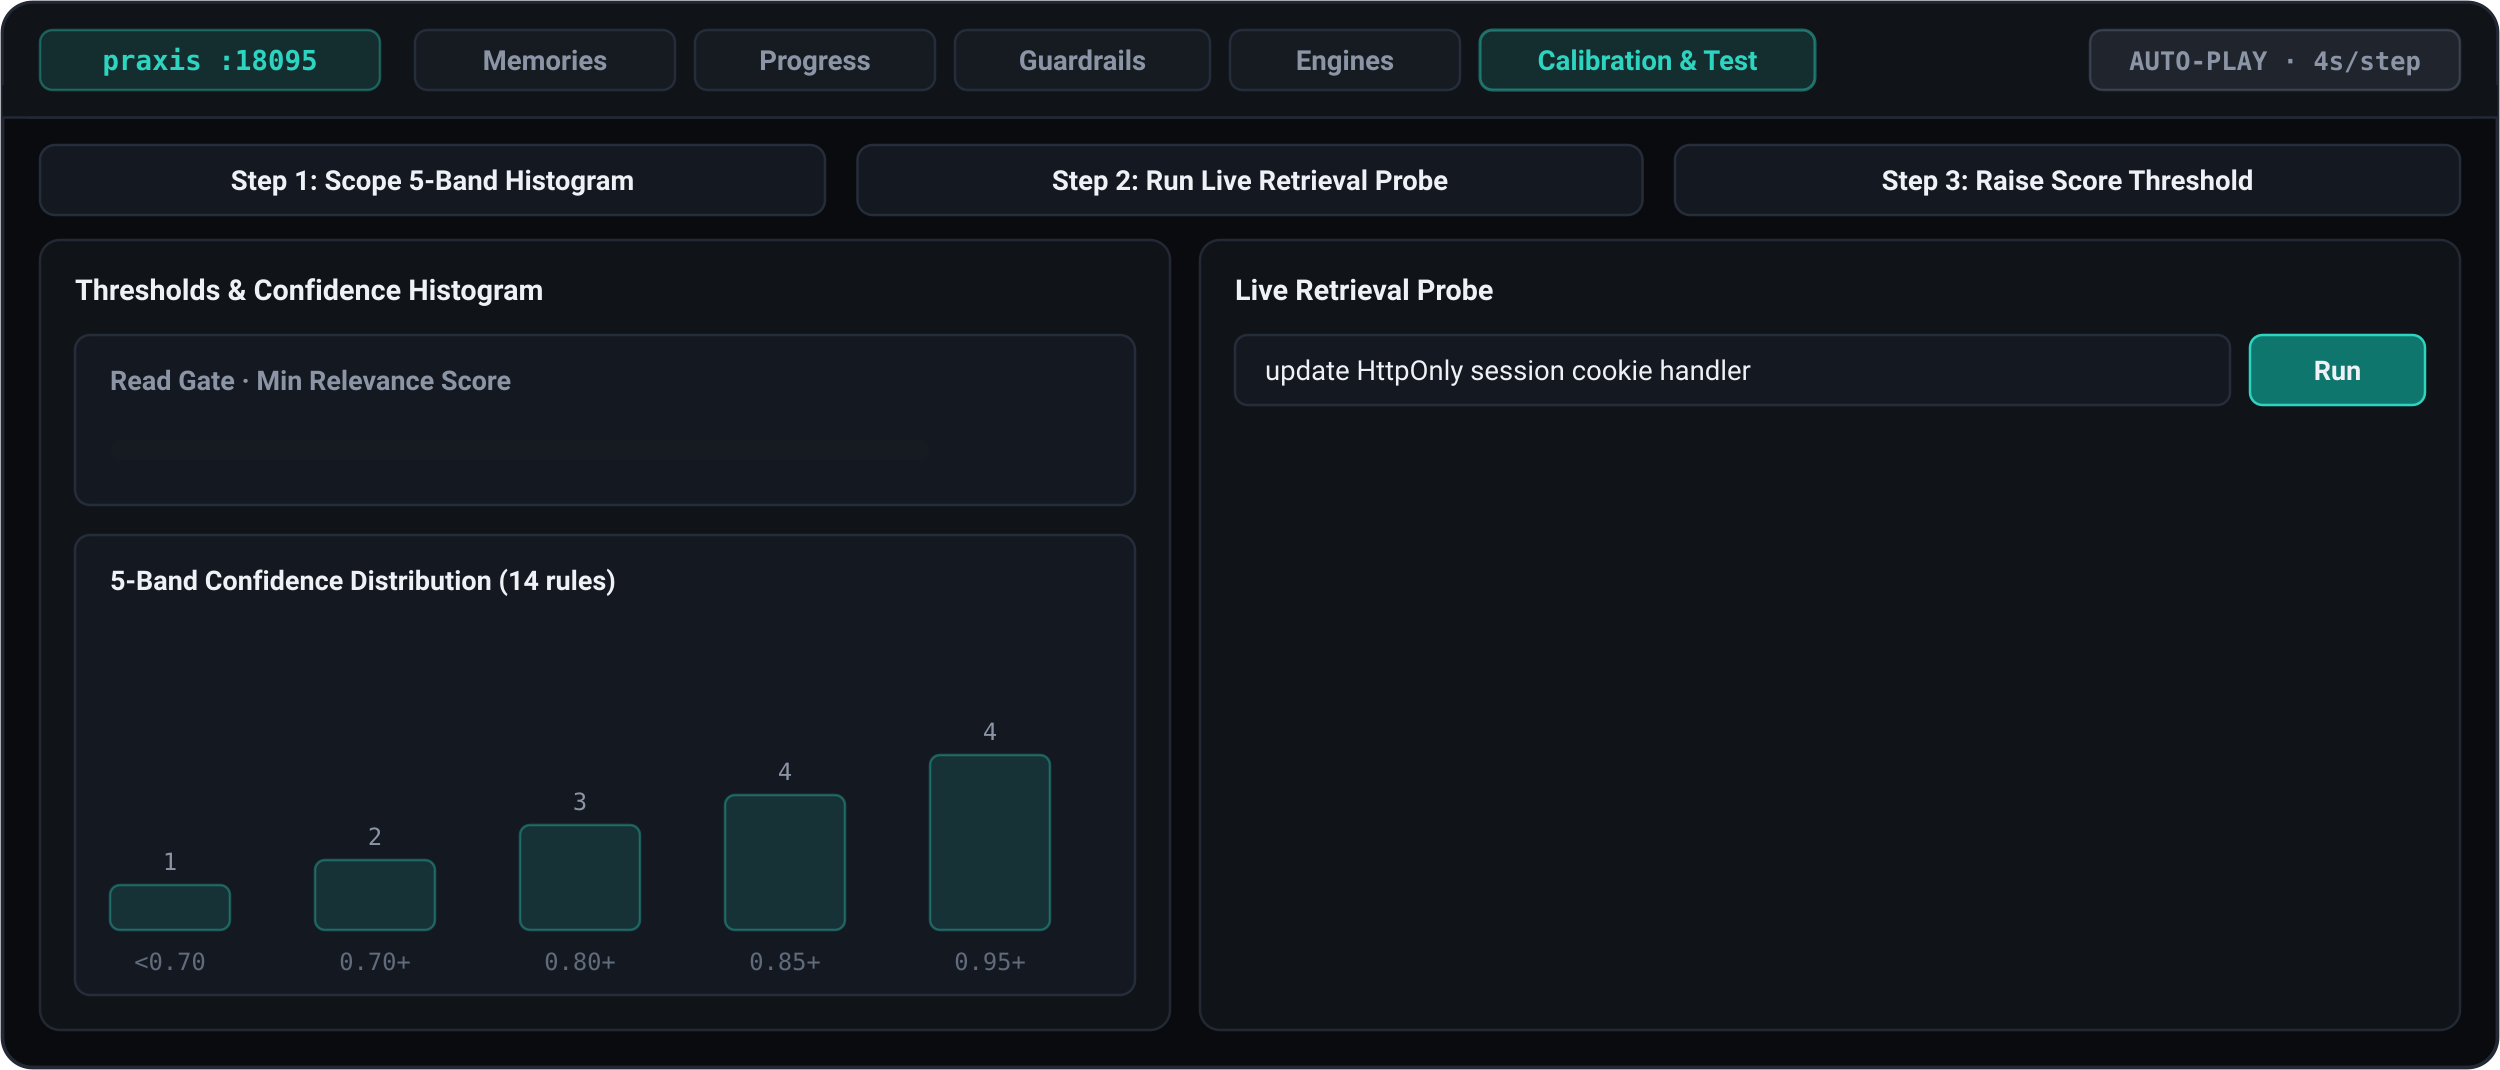
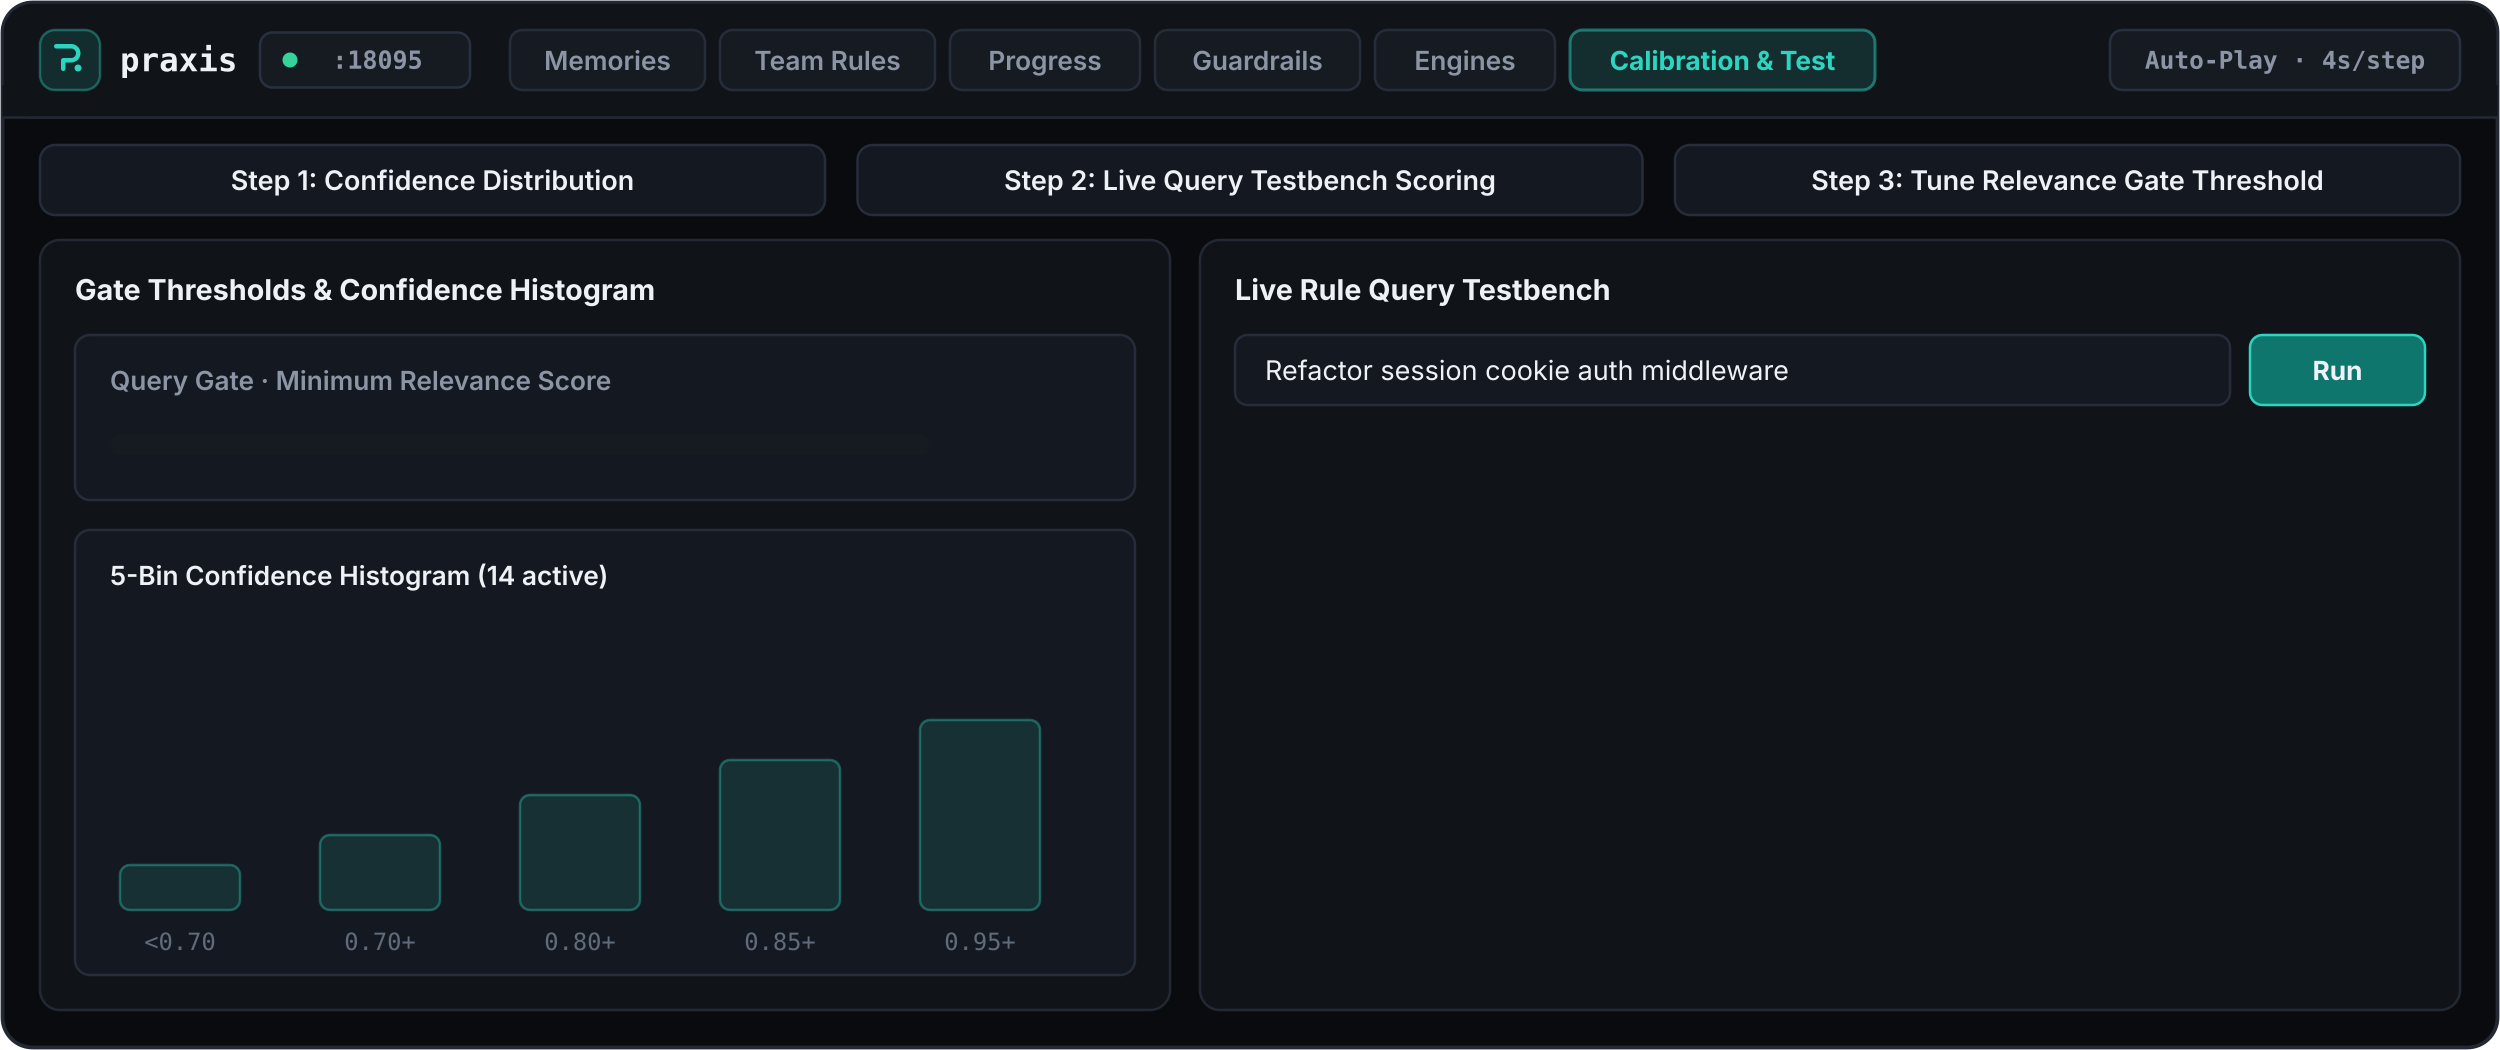
- <svg xmlns="http://www.w3.org/2000/svg" viewBox="0 0 1000 428" width="100%" height="100%" role="img" aria-label="Praxis Console Tab 5 Calibration and Test Simulation">
+ <svg xmlns="http://www.w3.org/2000/svg" viewBox="0 0 1000 420" width="100%" height="100%" role="img" aria-label="Web Console Calibration &amp; Test Tab Simulation">
  <style>
    .outer { fill: #090b0e; stroke: #222934; stroke-width: 1.5; }
    .topbar { fill: #101318; stroke: #222934; stroke-width: 1; }
    .card { fill: #101318; stroke: #222934; stroke-width: 1; }
    .sub { fill: #141820; stroke: #252d3a; stroke-width: 1; }
-     .sub-hi { fill: rgba(45, 212, 191, 0.10); stroke: rgba(45, 212, 191, 0.36); stroke-width: 1.2; }
-     .sub-ok { fill: rgba(16, 185, 129, 0.10); stroke: rgba(16, 185, 129, 0.45); stroke-width: 1.2; }
-     .sub-warn { fill: rgba(245, 158, 11, 0.10); stroke: rgba(245, 158, 11, 0.45); stroke-width: 1.2; }
-     .sub-err { fill: rgba(239, 68, 68, 0.10); stroke: rgba(239, 68, 68, 0.48); stroke-width: 1.2; }
+     .sub-hi { fill: rgba(45, 212, 191, 0.10); stroke: rgba(45, 212, 191, 0.42); stroke-width: 1.2; }
+     .sub-ok { fill: rgba(52, 211, 153, 0.10); stroke: rgba(52, 211, 153, 0.42); stroke-width: 1.2; }
+     .sub-warn { fill: rgba(251, 191, 36, 0.10); stroke: rgba(251, 191, 36, 0.42); stroke-width: 1.2; }
+     .sub-err { fill: rgba(248, 113, 113, 0.10); stroke: rgba(248, 113, 113, 0.45); stroke-width: 1.2; }
+     .nav-shell { fill: #101318; stroke: #222934; stroke-width: 1; }
    .pill-idle { fill: #161b22; stroke: #252d3a; stroke-width: 1; }
-     .pill-act { fill: rgba(45, 212, 191, 0.14); stroke: rgba(45, 212, 191, 0.46); stroke-width: 1.2; }
-     .b-ok { fill: rgba(16, 185, 129, 0.16); stroke: rgba(16, 185, 129, 0.45); stroke-width: 1; }
-     .b-err { fill: rgba(239, 68, 68, 0.16); stroke: rgba(239, 68, 68, 0.45); stroke-width: 1; }
-     .b-warn { fill: rgba(245, 158, 11, 0.16); stroke: rgba(245, 158, 11, 0.45); stroke-width: 1; }
-     .b-info { fill: rgba(45, 212, 191, 0.14); stroke: rgba(45, 212, 191, 0.36); stroke-width: 1; }
-     .b-mut { fill: rgba(100, 116, 139, 0.18); stroke: rgba(100, 116, 139, 0.4); stroke-width: 1; }
-     .sans { font-family: -apple-system, BlinkMacSystemFont, "Segoe UI", "Apple SD Gothic Neo", "Noto Sans KR", "Malgun Gothic", Roboto, sans-serif; }
+     .pill-act { fill: rgba(45, 212, 191, 0.14); stroke: rgba(45, 212, 191, 0.48); stroke-width: 1.2; }
+     .b-ok { fill: rgba(52, 211, 153, 0.14); stroke: rgba(52, 211, 153, 0.42); stroke-width: 1; }
+     .b-err { fill: rgba(248, 113, 113, 0.14); stroke: rgba(248, 113, 113, 0.42); stroke-width: 1; }
+     .b-warn { fill: rgba(251, 191, 36, 0.14); stroke: rgba(251, 191, 36, 0.42); stroke-width: 1; }
+     .b-info { fill: rgba(45, 212, 191, 0.13); stroke: rgba(45, 212, 191, 0.38); stroke-width: 1; }
+     .b-mut { fill: #161b22; stroke: #283140; stroke-width: 1; }
+     .sans { font-family: "Inter", "Pretendard", -apple-system, BlinkMacSystemFont, "Segoe UI", "Apple SD Gothic Neo", "Noto Sans KR", sans-serif; }
    .mono { font-family: "JetBrains Mono", "SF Mono", Menlo, Consolas, monospace; }
    .t-pri { fill: #eef2f6; }
    .t-sec { fill: #8b95a5; }
    .t-mut { fill: #606b7b; }
    .t-acc { fill: #2dd4bf; }
    .t-ok { fill: #34d399; }
    .t-warn { fill: #fbbf24; }
    .t-err { fill: #f87171; }
    .btn-pri { fill: #0f766e; stroke: #2dd4bf; stroke-width: 1; }
- 
-     /* 12s loop across 3 frames (4s per frame) */
    .f1, .f2, .f3 { opacity: 0; }
    .f1 { animation: loop1 12s infinite; }
    .f2 { animation: loop2 12s infinite; }
    .f3 { animation: loop3 12s infinite; }
    @keyframes loop1 { 0%, 31% { opacity: 1; } 34%, 100% { opacity: 0; } }
    @keyframes loop2 { 0%, 32% { opacity: 0; } 34%, 65% { opacity: 1; } 68%, 100% { opacity: 0; } }
    @keyframes loop3 { 0%, 66% { opacity: 0; } 68%, 98% { opacity: 1; } 100% { opacity: 0; } }
-   </style>
-   <rect class="outer" x="1" y="1" width="998" height="426" rx="12" />
+ </style>
+   <rect class="outer" x="1" y="1" width="998" height="418" rx="12" />
  <rect class="topbar" x="1" y="1" width="998" height="46" rx="12" />
  <rect x="1" y="34" width="998" height="13" fill="#101318" />
  <line x1="1" y1="47" x2="999" y2="47" stroke="#222934" stroke-width="1" />
-   <rect class="b-info" x="16" y="12" width="136" height="24" rx="5" />
-   <text x="84" y="28" text-anchor="middle" class="mono t-acc" font-size="11" font-weight="700">praxis :18095</text>
-   <rect class="pill-idle" x="166" y="12" width="104" height="24" rx="5" />
-   <text x="218.0" y="28" text-anchor="middle" class="sans t-sec" font-size="11" font-weight="600">Memories</text>
-   <rect class="pill-idle" x="278" y="12" width="96" height="24" rx="5" />
-   <text x="326.0" y="28" text-anchor="middle" class="sans t-sec" font-size="11" font-weight="600">Progress</text>
-   <rect class="pill-idle" x="382" y="12" width="102" height="24" rx="5" />
-   <text x="433.0" y="28" text-anchor="middle" class="sans t-sec" font-size="11" font-weight="600">Guardrails</text>
-   <rect class="pill-idle" x="492" y="12" width="92" height="24" rx="5" />
-   <text x="538.0" y="28" text-anchor="middle" class="sans t-sec" font-size="11" font-weight="600">Engines</text>
-   <rect class="pill-act" x="592" y="12" width="134" height="24" rx="5" />
-   <text x="659.0" y="28" text-anchor="middle" class="sans t-acc" font-size="11" font-weight="700">Calibration &amp; Test</text>
-   <rect class="b-mut" x="836" y="12" width="148" height="24" rx="5" />
-   <text x="910" y="28" text-anchor="middle" class="mono t-sec" font-size="10.2" font-weight="600">AUTO-PLAY · 4s/step</text>
+   <rect class="b-info" x="16" y="12" width="24" height="24" rx="6" />
+   <path d="M22.5 18.5h6a2.8 2.8 0 0 1 0 5.6h-3.2v3.4" fill="none" stroke="#2dd4bf" stroke-width="1.8" stroke-linecap="round" stroke-linejoin="round" />
+   <circle cx="31.2" cy="27.2" r="1.4" fill="#2dd4bf" />
+   <text x="48" y="28.5" class="mono t-pri" font-size="13" font-weight="700">praxis</text>
+   <rect class="b-mut" x="104" y="13" width="84" height="22" rx="5" />
+   <circle cx="116" cy="24" r="3" fill="#34d399" />
+   <text x="151" y="27.5" text-anchor="middle" class="mono t-sec" font-size="10" font-weight="600">:18095</text>
+   <rect class="pill-idle" x="204" y="12" width="78" height="24" rx="5" />
+   <text x="243.0" y="28" text-anchor="middle" class="sans t-sec" font-size="10.5" font-weight="600">Memories</text>
+   <rect class="pill-idle" x="288" y="12" width="86" height="24" rx="5" />
+   <text x="331.0" y="28" text-anchor="middle" class="sans t-sec" font-size="10.5" font-weight="600">Team Rules</text>
+   <rect class="pill-idle" x="380" y="12" width="76" height="24" rx="5" />
+   <text x="418.0" y="28" text-anchor="middle" class="sans t-sec" font-size="10.5" font-weight="600">Progress</text>
+   <rect class="pill-idle" x="462" y="12" width="82" height="24" rx="5" />
+   <text x="503.0" y="28" text-anchor="middle" class="sans t-sec" font-size="10.5" font-weight="600">Guardrails</text>
+   <rect class="pill-idle" x="550" y="12" width="72" height="24" rx="5" />
+   <text x="586.0" y="28" text-anchor="middle" class="sans t-sec" font-size="10.5" font-weight="600">Engines</text>
+   <rect class="pill-act" x="628" y="12" width="122" height="24" rx="5" />
+   <text x="689.0" y="28" text-anchor="middle" class="sans t-acc" font-size="10.5" font-weight="700">Calibration &amp; Test</text>
+   <rect class="b-mut" x="844" y="12" width="140" height="24" rx="5" />
+   <text x="914" y="27.5" text-anchor="middle" class="mono t-sec" font-size="9.8" font-weight="600">Auto-Play · 4s/step</text>
  <rect class="sub" x="16" y="58" width="314" height="28" rx="6" />
  <g class="f1">
    <rect class="sub-hi" x="16" y="58" width="314" height="28" rx="6" />
  </g>
-   <text x="173" y="76" text-anchor="middle" class="sans t-pri" font-size="11" font-weight="600">Step 1: Scope 5-Band Histogram</text>
+   <text x="173" y="76" text-anchor="middle" class="sans t-pri" font-size="10.8" font-weight="600">Step 1: Confidence Distribution</text>
  <rect class="sub" x="343" y="58" width="314" height="28" rx="6" />
  <g class="f2">
    <rect class="sub-hi" x="343" y="58" width="314" height="28" rx="6" />
  </g>
-   <text x="500" y="76" text-anchor="middle" class="sans t-pri" font-size="11" font-weight="600">Step 2: Run Live Retrieval Probe</text>
+   <text x="500" y="76" text-anchor="middle" class="sans t-pri" font-size="10.8" font-weight="600">Step 2: Live Query Testbench Scoring</text>
  <rect class="sub" x="670" y="58" width="314" height="28" rx="6" />
  <g class="f3">
    <rect class="sub-hi" x="670" y="58" width="314" height="28" rx="6" />
  </g>
-   <text x="827" y="76" text-anchor="middle" class="sans t-pri" font-size="11" font-weight="600">Step 3: Raise Score Threshold</text>
-   <rect class="card" x="16" y="96" width="452" height="316" rx="8" />
-   <text x="30" y="120" class="sans t-pri" font-size="11.5" font-weight="700">Thresholds &amp; Confidence Histogram</text>
-   <rect class="sub" x="30" y="134" width="424" height="68" rx="6" />
-   <text x="44" y="156" class="sans t-sec" font-size="10.8" font-weight="600">Read Gate · Min Relevance Score</text>
-   <rect x="44" y="176" width="328" height="8" rx="4" fill="#161b22" />
+   <text x="827" y="76" text-anchor="middle" class="sans t-pri" font-size="10.8" font-weight="600">Step 3: Tune Relevance Gate Threshold</text>
+   <rect class="card" x="16" y="96" width="452" height="308" rx="8" />
+   <text x="30" y="120" class="sans t-pri" font-size="11.5" font-weight="700">Gate Thresholds &amp; Confidence Histogram</text>
+   <rect class="sub" x="30" y="134" width="424" height="66" rx="6" />
+   <text x="44" y="156" class="sans t-sec" font-size="10.5" font-weight="600">Query Gate · Minimum Relevance Score</text>
+   <rect x="44" y="174" width="328" height="8" rx="4" fill="#161b22" />
  <g class="f1">
-     <rect x="44" y="176" width="180" height="8" rx="4" fill="#2dd4bf" />
-     <circle cx="224" cy="180" r="7" fill="#eef2f6" stroke="#2dd4bf" stroke-width="2" />
-     <text x="412" y="184" text-anchor="middle" class="mono t-acc" font-size="13" font-weight="700">3.2</text>
+     <rect x="44" y="174" width="180" height="8" rx="4" fill="#2dd4bf" />
+     <circle cx="224" cy="178" r="7" fill="#eef2f6" stroke="#2dd4bf" stroke-width="2" />
+     <text x="412" y="182" text-anchor="middle" class="mono t-acc" font-size="13" font-weight="700">3.2</text>
  </g>
  <g class="f2">
-     <rect x="44" y="176" width="180" height="8" rx="4" fill="#2dd4bf" />
-     <circle cx="224" cy="180" r="7" fill="#eef2f6" stroke="#2dd4bf" stroke-width="2" />
-     <text x="412" y="184" text-anchor="middle" class="mono t-acc" font-size="13" font-weight="700">3.2</text>
+     <rect x="44" y="174" width="180" height="8" rx="4" fill="#2dd4bf" />
+     <circle cx="224" cy="178" r="7" fill="#eef2f6" stroke="#2dd4bf" stroke-width="2" />
+     <text x="412" y="182" text-anchor="middle" class="mono t-acc" font-size="13" font-weight="700">3.2</text>
  </g>
  <g class="f3">
-     <rect x="44" y="176" width="248" height="8" rx="4" fill="#fbbf24" />
-     <circle cx="292" cy="180" r="7" fill="#eef2f6" stroke="#fbbf24" stroke-width="2" />
-     <text x="412" y="184" text-anchor="middle" class="mono t-warn" font-size="13" font-weight="700">3.8</text>
+     <rect x="44" y="174" width="248" height="8" rx="4" fill="#fbbf24" />
+     <circle cx="292" cy="178" r="7" fill="#eef2f6" stroke="#fbbf24" stroke-width="2" />
+     <text x="412" y="182" text-anchor="middle" class="mono t-warn" font-size="13" font-weight="700">3.8</text>
  </g>
-   <rect class="sub" x="30" y="214" width="424" height="184" rx="6" />
-   <text x="44" y="236" class="sans t-pri" font-size="10.8" font-weight="600">5-Band Confidence Distribution (14 rules)</text>
-   <text x="68" y="348" text-anchor="middle" class="mono t-sec" font-size="9.5">1</text>
-   <rect class="b-info" x="44" y="354" width="48" height="18" rx="4" />
-   <text x="68" y="388" text-anchor="middle" class="mono t-mut" font-size="9.5">&lt;0.70</text>
-   <text x="150" y="338" text-anchor="middle" class="mono t-sec" font-size="9.5">2</text>
-   <rect class="b-info" x="126" y="344" width="48" height="28" rx="4" />
-   <text x="150" y="388" text-anchor="middle" class="mono t-mut" font-size="9.5">0.70+</text>
-   <text x="232" y="324" text-anchor="middle" class="mono t-sec" font-size="9.5">3</text>
-   <rect class="b-info" x="208" y="330" width="48" height="42" rx="4" />
-   <text x="232" y="388" text-anchor="middle" class="mono t-mut" font-size="9.5">0.80+</text>
-   <text x="314" y="312" text-anchor="middle" class="mono t-sec" font-size="9.5">4</text>
-   <rect class="b-info" x="290" y="318" width="48" height="54" rx="4" />
-   <text x="314" y="388" text-anchor="middle" class="mono t-mut" font-size="9.5">0.85+</text>
-   <text x="396" y="296" text-anchor="middle" class="mono t-sec" font-size="9.5">4</text>
-   <rect class="b-info" x="372" y="302" width="48" height="70" rx="4" />
-   <text x="396" y="388" text-anchor="middle" class="mono t-mut" font-size="9.5">0.95+</text>
-   <rect class="card" x="480" y="96" width="504" height="316" rx="8" />
-   <text x="494" y="120" class="sans t-pri" font-size="11.5" font-weight="700">Live Retrieval Probe</text>
+   <rect class="sub" x="30" y="212" width="424" height="178" rx="6" />
+   <text x="44" y="234" class="sans t-pri" font-size="10.5" font-weight="600">5-Bin Confidence Histogram (14 active)</text>
+   <rect class="b-info" x="48" y="346" width="48" height="18" rx="4" />
+   <text x="72" y="380" text-anchor="middle" class="mono t-mut" font-size="9.5">&lt;0.70</text>
+   <rect class="b-info" x="128" y="334" width="48" height="30" rx="4" />
+   <text x="152" y="380" text-anchor="middle" class="mono t-mut" font-size="9.5">0.70+</text>
+   <rect class="b-info" x="208" y="318" width="48" height="46" rx="4" />
+   <text x="232" y="380" text-anchor="middle" class="mono t-mut" font-size="9.5">0.80+</text>
+   <rect class="b-info" x="288" y="304" width="48" height="60" rx="4" />
+   <text x="312" y="380" text-anchor="middle" class="mono t-mut" font-size="9.5">0.85+</text>
+   <rect class="b-info" x="368" y="288" width="48" height="76" rx="4" />
+   <text x="392" y="380" text-anchor="middle" class="mono t-mut" font-size="9.5">0.95+</text>
+   <rect class="card" x="480" y="96" width="504" height="308" rx="8" />
+   <text x="494" y="120" class="sans t-pri" font-size="11.5" font-weight="700">Live Rule Query Testbench</text>
  <rect class="sub" x="494" y="134" width="398" height="28" rx="5" />
-   <text x="506" y="152" class="sans t-pri" font-size="11">update HttpOnly session cookie handler</text>
+   <text x="506" y="152" class="sans t-pri" font-size="10.8">Refactor session cookie auth middleware</text>
  <rect class="btn-pri" x="900" y="134" width="70" height="28" rx="5" />
-   <text x="935" y="152" text-anchor="middle" class="sans t-pri" font-size="10.8" font-weight="700">Run</text>
+   <text x="935" y="152" text-anchor="middle" class="sans t-pri" font-size="10.5" font-weight="700">Run</text>
  <g class="f1">
-     <rect class="sub" x="494" y="174" width="476" height="224" rx="6" />
-     <text x="510" y="210" class="sans t-sec" font-size="11">Enter a query to score all active memories cleanly in real time.</text>
+     <rect class="sub" x="494" y="174" width="476" height="216" rx="6" />
+     <text x="508" y="208" class="sans t-sec" font-size="10.5">Test any prompt to inspect exact rule scores, pass/drop decisions, and latency.</text>
  </g>
  <g class="f2">
-     <text x="496" y="186" class="mono t-acc" font-size="10.2" font-weight="700">42.1ms · 3 / 3 passed (cutoff &gt;= 3.2)</text>
-     <rect class="sub-warn" x="494" y="198" width="476" height="54" rx="6" />
-     <text x="508" y="220" class="sans t-pri" font-size="11" font-weight="600">[#1] Never use CGO in Go binaries</text>
-     <rect class="b-warn" x="886" y="210" width="70" height="18" rx="4" />
-     <text x="921" y="223" text-anchor="middle" class="mono t-warn" font-size="9.5" font-weight="700">PINNED</text>
-     <rect x="508" y="234" width="448" height="6" rx="3" fill="#f59e0b" />
-     <rect class="sub-ok" x="494" y="260" width="476" height="54" rx="6" />
-     <text x="508" y="282" class="sans t-pri" font-size="11" font-weight="600">[#4] Use HttpOnly session cookies</text>
-     <rect class="b-ok" x="852" y="272" width="104" height="18" rx="4" />
-     <text x="904" y="285" text-anchor="middle" class="mono t-ok" font-size="9.5" font-weight="700">PASS · 4.8</text>
-     <rect x="508" y="296" width="420" height="6" rx="3" fill="#10b981" />
-     <rect class="sub-ok" x="494" y="322" width="476" height="54" rx="6" />
-     <text x="508" y="344" class="sans t-sec" font-size="11">[#8] Format SQL queries in uppercase</text>
-     <rect class="b-ok" x="852" y="334" width="104" height="18" rx="4" />
-     <text x="904" y="347" text-anchor="middle" class="mono t-ok" font-size="9.5" font-weight="700">PASS · 3.4</text>
-     <rect x="508" y="358" width="290" height="6" rx="3" fill="#10b981" />
+     <text x="496" y="186" class="mono t-acc" font-size="10" font-weight="700">39.4ms · 3 / 3 passed (gate &gt;= 3.2)</text>
+     <rect class="sub-warn" x="494" y="196" width="476" height="54" rx="6" />
+     <text x="508" y="218" class="sans t-pri" font-size="10.6" font-weight="600">[#1] CGO_ENABLED=0 static build</text>
+     <rect class="b-warn" x="886" y="208" width="70" height="18" rx="4" />
+     <text x="921" y="220.5" text-anchor="middle" class="mono t-warn" font-size="9.2" font-weight="700">CORE</text>
+     <rect x="508" y="232" width="448" height="6" rx="3" fill="#fbbf24" />
+     <rect class="sub-ok" x="494" y="258" width="476" height="54" rx="6" />
+     <text x="508" y="280" class="sans t-pri" font-size="10.6" font-weight="600">[#4] HttpOnly signed session cookies</text>
+     <rect class="b-ok" x="852" y="270" width="104" height="18" rx="4" />
+     <text x="904" y="282.5" text-anchor="middle" class="mono t-ok" font-size="9.2" font-weight="700">PASS · 4.9</text>
+     <rect x="508" y="294" width="430" height="6" rx="3" fill="#34d399" />
+     <rect class="sub-ok" x="494" y="320" width="476" height="54" rx="6" />
+     <text x="508" y="342" class="sans t-sec" font-size="10.6">[#8] Table-driven Go subtests</text>
+     <rect class="b-ok" x="852" y="332" width="104" height="18" rx="4" />
+     <text x="904" y="344.5" text-anchor="middle" class="mono t-ok" font-size="9.2" font-weight="700">PASS · 3.4</text>
+     <rect x="508" y="356" width="290" height="6" rx="3" fill="#34d399" />
  </g>
  <g class="f3">
-     <text x="496" y="186" class="mono t-ok" font-size="10.2" font-weight="700">39.8ms · 2 / 3 passed (cutoff &gt;= 3.8)</text>
-     <rect class="sub-warn" x="494" y="198" width="476" height="54" rx="6" />
-     <text x="508" y="220" class="sans t-pri" font-size="11" font-weight="600">[#1] Never use CGO in Go binaries</text>
-     <rect class="b-warn" x="886" y="210" width="70" height="18" rx="4" />
-     <text x="921" y="223" text-anchor="middle" class="mono t-warn" font-size="9.5" font-weight="700">PINNED</text>
-     <rect x="508" y="234" width="448" height="6" rx="3" fill="#f59e0b" />
-     <rect class="sub-ok" x="494" y="260" width="476" height="54" rx="6" />
-     <text x="508" y="282" class="sans t-pri" font-size="11" font-weight="600">[#4] Use HttpOnly session cookies</text>
-     <rect class="b-ok" x="852" y="272" width="104" height="18" rx="4" />
-     <text x="904" y="285" text-anchor="middle" class="mono t-ok" font-size="9.5" font-weight="700">PASS · 4.8</text>
-     <rect x="508" y="296" width="420" height="6" rx="3" fill="#10b981" />
-     <rect class="sub-err" x="494" y="322" width="476" height="54" rx="6" />
-     <text x="508" y="344" class="sans t-mut" font-size="11">[#8] Format SQL queries in uppercase</text>
-     <rect class="b-err" x="852" y="334" width="104" height="18" rx="4" />
-     <text x="904" y="347" text-anchor="middle" class="mono t-err" font-size="9.5" font-weight="700">DROP · 3.4</text>
-     <rect x="508" y="358" width="290" height="6" rx="3" fill="#ef4444" />
+     <text x="496" y="186" class="mono t-ok" font-size="10" font-weight="700">37.8ms · 2 / 3 passed (gate &gt;= 3.8 — low-relevance #8 filtered)</text>
+     <rect class="sub-warn" x="494" y="196" width="476" height="54" rx="6" />
+     <text x="508" y="218" class="sans t-pri" font-size="10.6" font-weight="600">[#1] CGO_ENABLED=0 static build</text>
+     <rect class="b-warn" x="886" y="208" width="70" height="18" rx="4" />
+     <text x="921" y="220.5" text-anchor="middle" class="mono t-warn" font-size="9.2" font-weight="700">CORE</text>
+     <rect x="508" y="232" width="448" height="6" rx="3" fill="#fbbf24" />
+     <rect class="sub-ok" x="494" y="258" width="476" height="54" rx="6" />
+     <text x="508" y="280" class="sans t-pri" font-size="10.6" font-weight="600">[#4] HttpOnly signed session cookies</text>
+     <rect class="b-ok" x="852" y="270" width="104" height="18" rx="4" />
+     <text x="904" y="282.5" text-anchor="middle" class="mono t-ok" font-size="9.2" font-weight="700">PASS · 4.9</text>
+     <rect x="508" y="294" width="430" height="6" rx="3" fill="#34d399" />
+     <rect class="sub" x="494" y="320" width="476" height="54" rx="6" opacity="0.55" />
+     <text x="508" y="342" class="sans t-mut" font-size="10.6">[#8] Table-driven Go subtests</text>
+     <rect class="b-mut" x="852" y="332" width="104" height="18" rx="4" />
+     <text x="904" y="344.5" text-anchor="middle" class="mono t-sec" font-size="9.2" font-weight="700">DROP · 3.4</text>
+     <rect x="508" y="356" width="290" height="6" rx="3" fill="#606b7b" />
  </g>
</svg>
